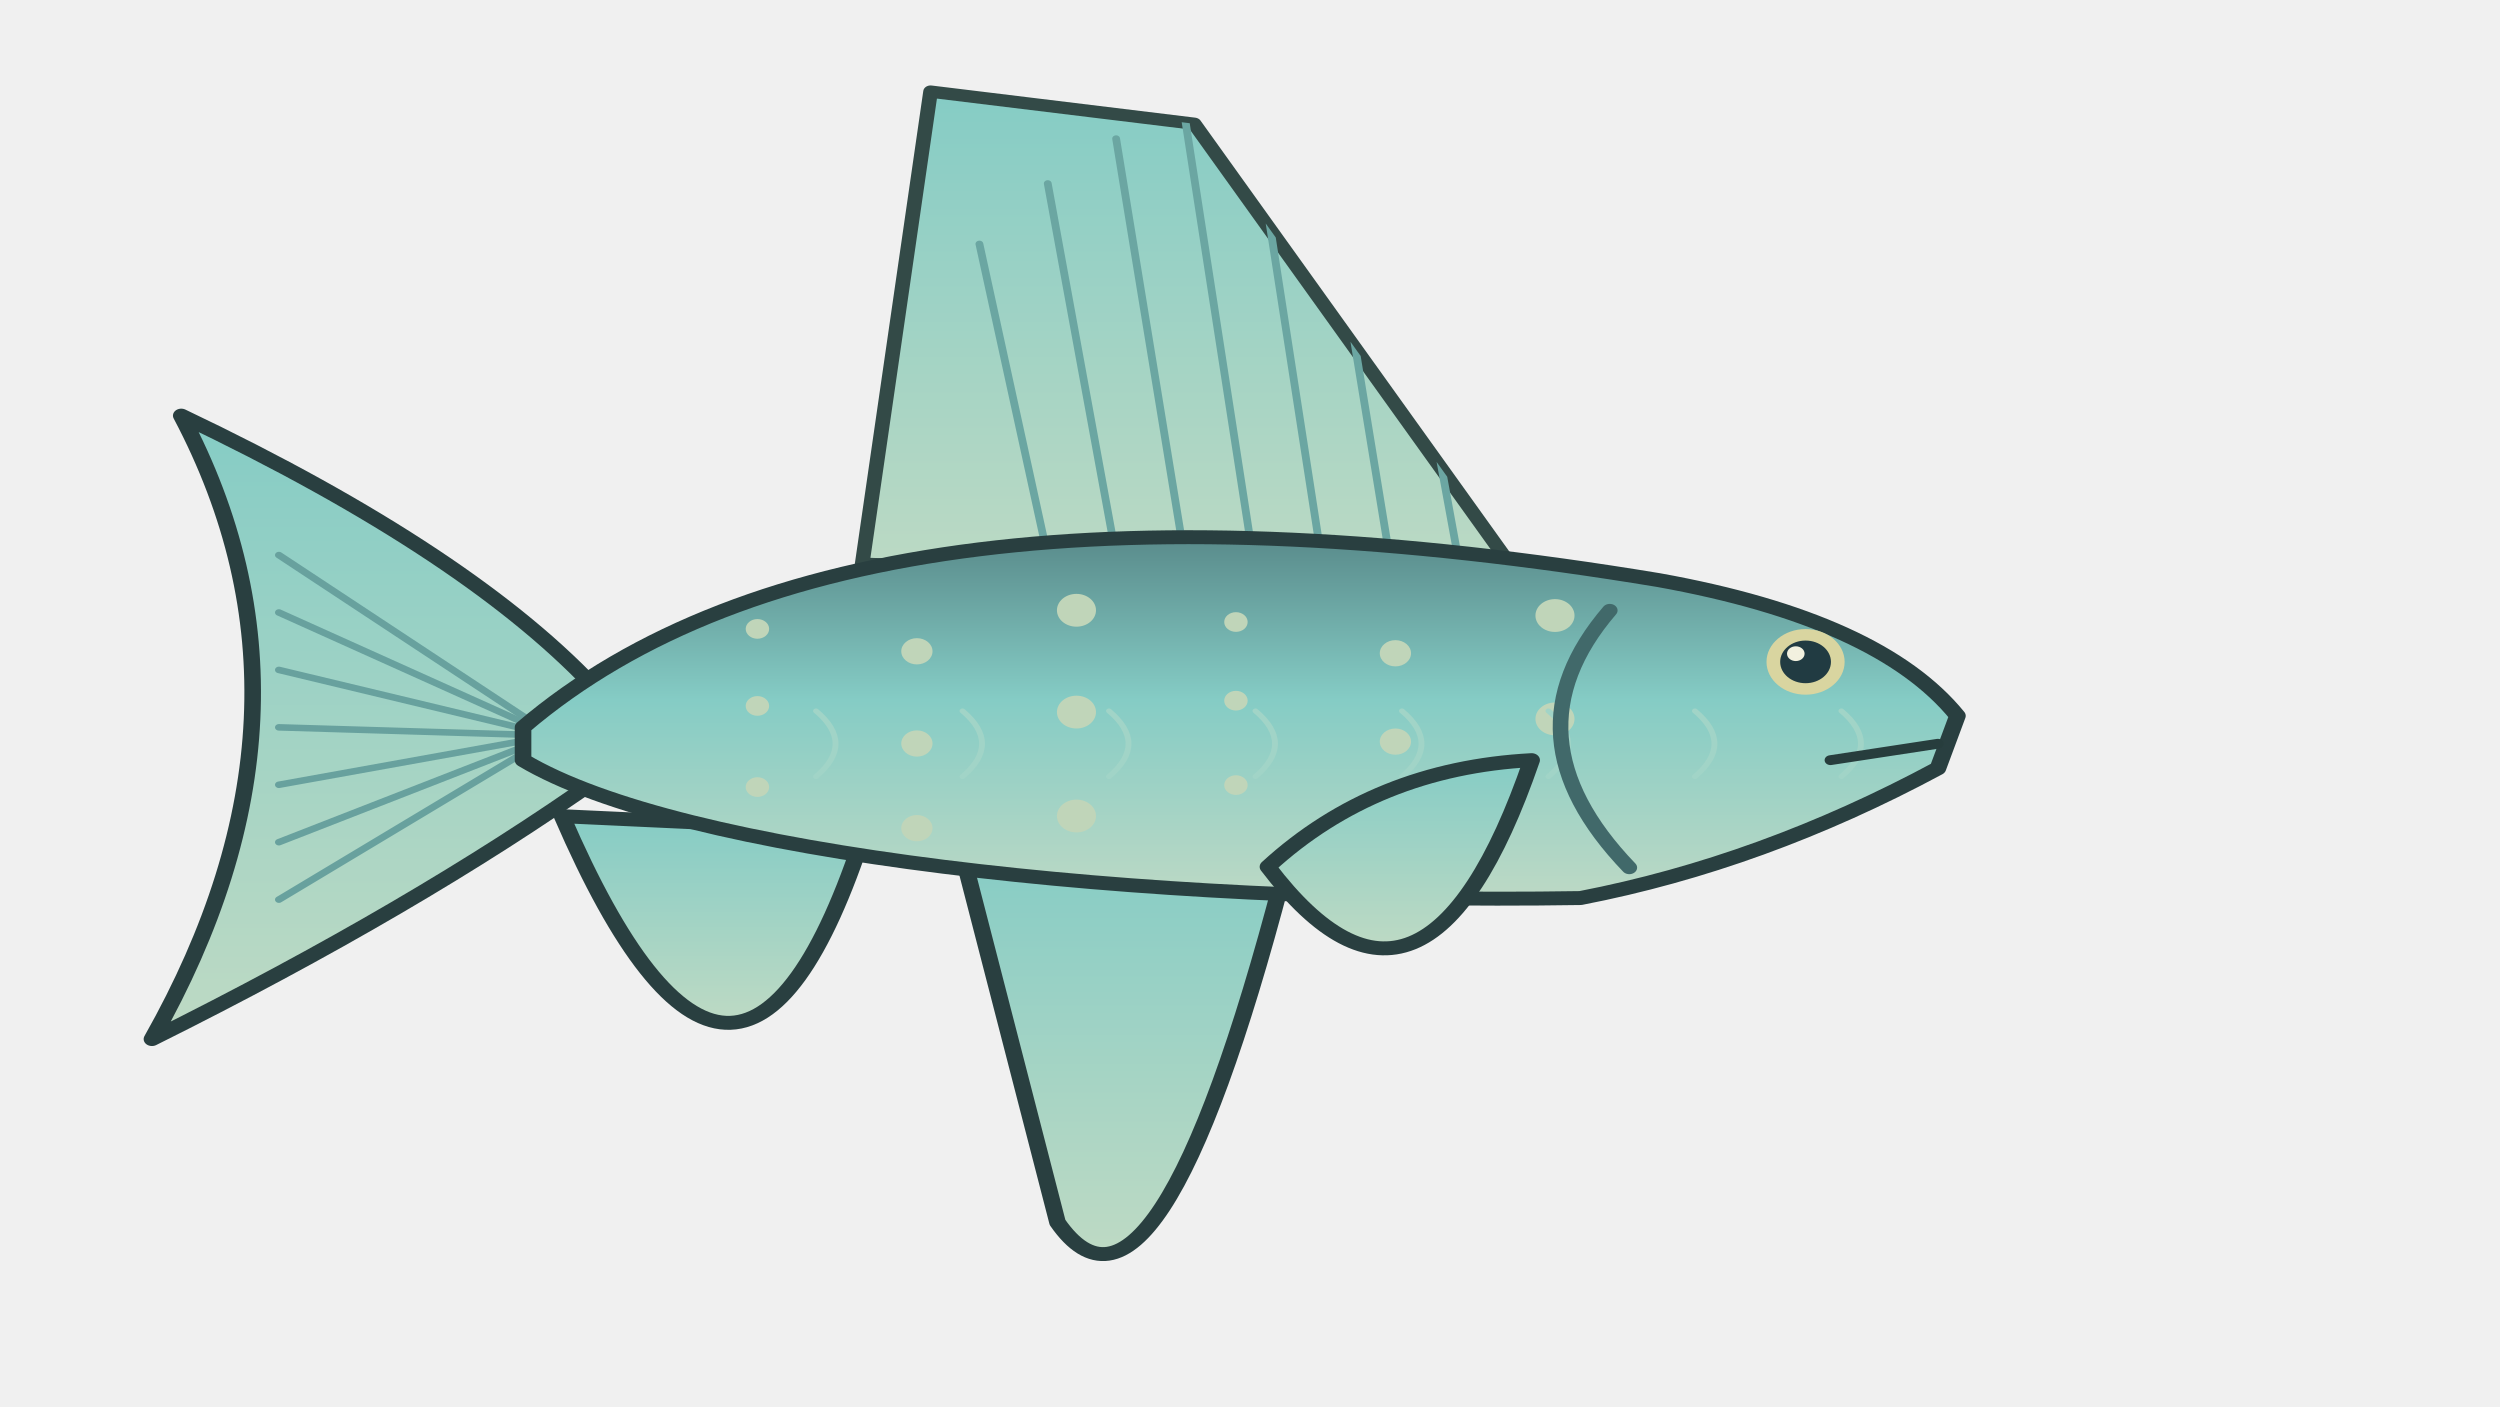
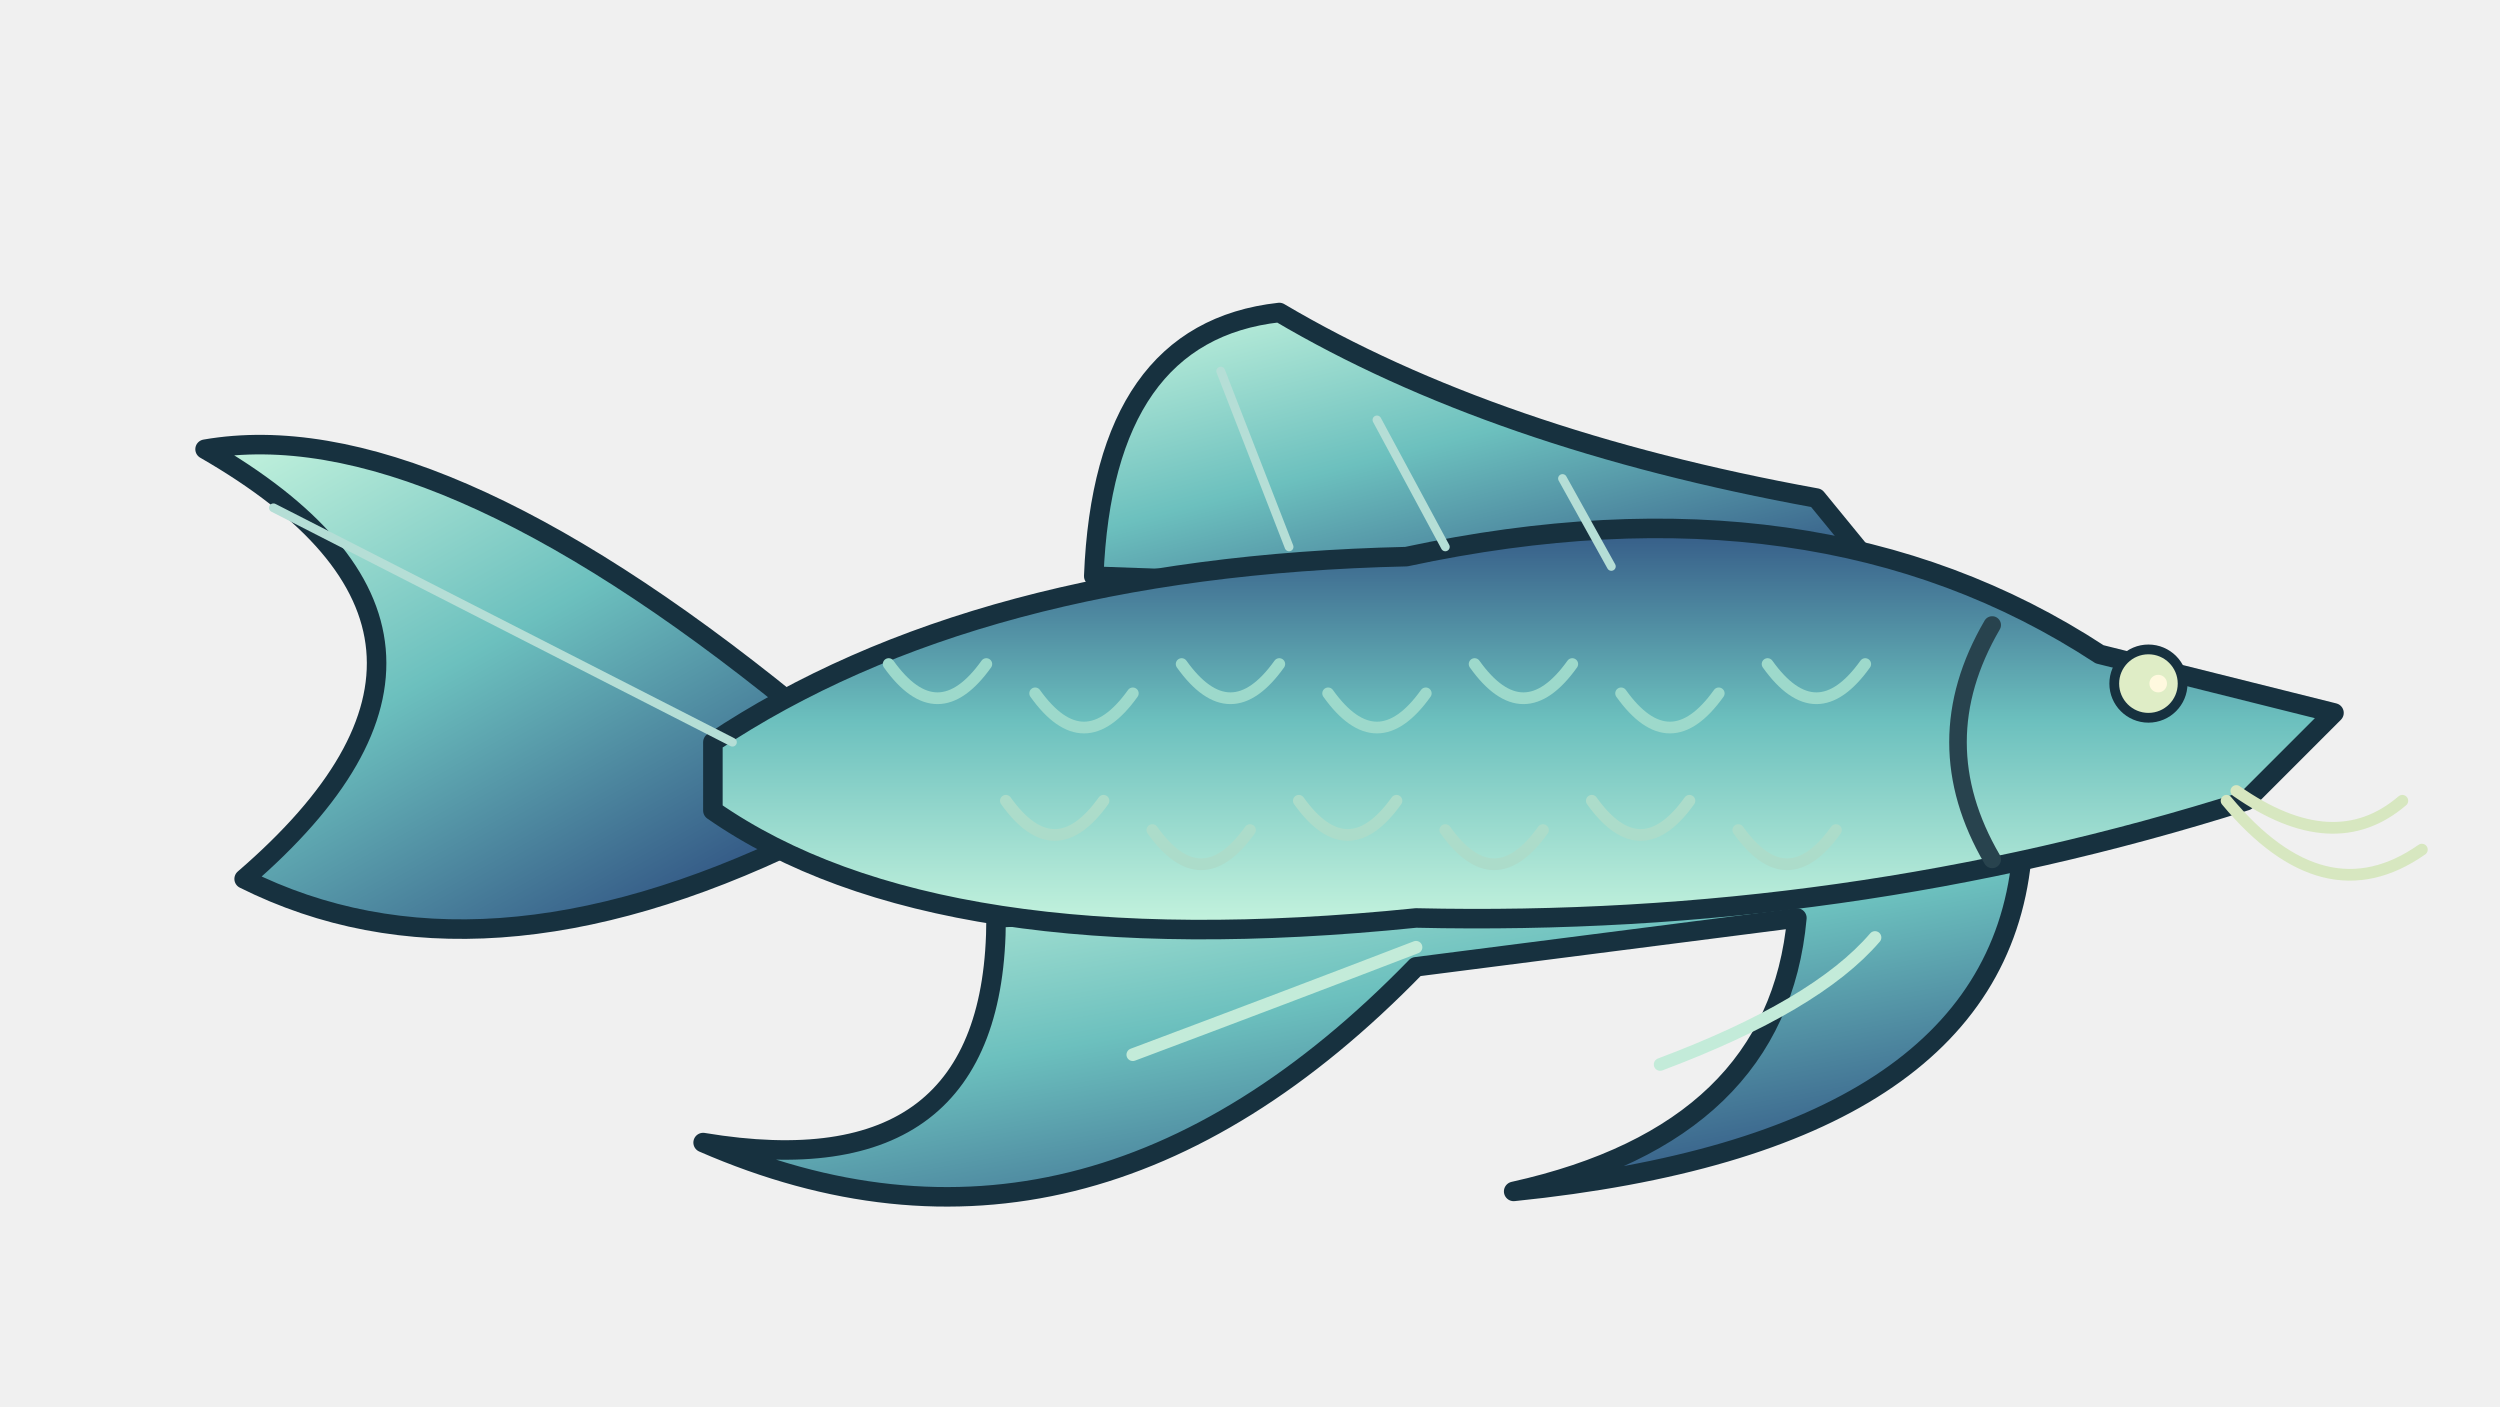
<svg xmlns="http://www.w3.org/2000/svg" width="256" height="144" viewBox="0 0 256 144">
  <defs>
-     <linearGradient id="body" x2="0" y2="1">
-       <stop stop-color="#598b8b" />
-       <stop offset=".45" stop-color="#85ccc5" />
-       <stop offset="1" stop-color="#bdd9c5" />
+     <linearGradient id="body" x1="0" y1="0" x2="0" y2="1">
+       <stop stop-color="#355b87" />
+       <stop offset=".48" stop-color="#6cc0be" />
+       <stop offset="1" stop-color="#c6f4de" />
    </linearGradient>
-     <linearGradient id="fin" x2="0" y2="1">
-       <stop stop-color="#85ccc5" />
-       <stop offset="1" stop-color="#bedac4" />
+     <linearGradient id="fin" x1="0" y1="0" x2=".7" y2="1">
+       <stop stop-color="#c6f4de" />
+       <stop offset=".5" stop-color="#6cc0be" />
+       <stop offset="1" stop-color="#355b87" />
    </linearGradient>
-     <clipPath id="bodyclip">
-       <path d="M 53.56 72 C 76.56 48.63 116.29 43.50 169.84 54.05 Q 192.44 58.89 200.44 70.60 L 198.44 77.00 Q 180.44 88.53 161.84 92.81 C 116.29 93.66 69.56 87.39 53.56 76 Z" />
-     </clipPath>
  </defs>
-   <g transform="translate(0 14) scale(1 .84)">
-     <defs>
-       <clipPath id="tailclip">
-         <path d="M 61.56 68 Q 48.56 51 18.56 34 Q 34.56 70 15.56 110 Q 42.56 94 61.56 78 Z" fill="#fff" stroke="none" stroke-width="0" stroke-linejoin="round" stroke-linecap="round" />
-       </clipPath>
-     </defs>
-     <path d="M 61.56 68 Q 48.56 51 18.56 34 Q 34.56 70 15.56 110 Q 42.56 94 61.56 78 Z" fill="url(#fin)" stroke="#293f40" stroke-width="1.7" stroke-linejoin="round" stroke-linecap="round" />
-     <defs>
-       <clipPath id="dorsalclip">
-         <path d="M88.29 52.05 L95.29 -5.50 L122.29 -1.58 L156.29 54.90Z" fill="#fff" stroke="none" stroke-width="0" stroke-linejoin="round" stroke-linecap="round" />
-       </clipPath>
-     </defs>
-     <path d="M88.29 52.05 L95.29 -5.50 L122.29 -1.58 L156.29 54.90Z" fill="url(#fin)" stroke="#334a47" stroke-width="1.5" stroke-linejoin="round" stroke-linecap="round" />
-     <path d="M 131.29 90.53 Q 118.29 149.50 108.29 132.35 L 98.29 86.25 Z" fill="url(#fin)" stroke="#293f40" stroke-width="1.7" stroke-linejoin="round" stroke-linecap="round" />
-     <path d="M 88.56 84.54 Q 75.56 132.35 57.56 82.83 Z" fill="url(#fin)" stroke="#293f40" stroke-width="1.7" stroke-linejoin="round" stroke-linecap="round" />
-     <path d="M 56.56 73 L 28.56 51.00" fill="none" stroke="#68a19e" stroke-width="0.8" stroke-linejoin="round" stroke-linecap="round" clip-path="url(#tailclip)" />
-     <path d="M 56.56 73 L 28.56 58.00" fill="none" stroke="#68a19e" stroke-width="0.8" stroke-linejoin="round" stroke-linecap="round" clip-path="url(#tailclip)" />
-     <path d="M 56.56 73 L 28.56 65.00" fill="none" stroke="#68a19e" stroke-width="0.8" stroke-linejoin="round" stroke-linecap="round" clip-path="url(#tailclip)" />
-     <path d="M 56.56 73 L 28.56 72.00" fill="none" stroke="#68a19e" stroke-width="0.8" stroke-linejoin="round" stroke-linecap="round" clip-path="url(#tailclip)" />
-     <path d="M 56.56 73 L 28.56 79.00" fill="none" stroke="#68a19e" stroke-width="0.8" stroke-linejoin="round" stroke-linecap="round" clip-path="url(#tailclip)" />
-     <path d="M 56.56 73 L 28.56 86.00" fill="none" stroke="#68a19e" stroke-width="0.8" stroke-linejoin="round" stroke-linecap="round" clip-path="url(#tailclip)" />
-     <path d="M 56.56 73 L 28.56 93.00" fill="none" stroke="#68a19e" stroke-width="0.8" stroke-linejoin="round" stroke-linecap="round" clip-path="url(#tailclip)" />
-     <path d="M 107.29 51.20 L 100.29 13.07" fill="none" stroke="#6ba6a2" stroke-width="0.8" stroke-linejoin="round" stroke-linecap="round" clip-path="url(#dorsalclip)" />
-     <path d="M 114.29 51.20 L 107.29 5.70" fill="none" stroke="#6ba6a2" stroke-width="0.8" stroke-linejoin="round" stroke-linecap="round" clip-path="url(#dorsalclip)" />
-     <path d="M 121.29 51.20 L 114.29 0.23" fill="none" stroke="#6ba6a2" stroke-width="0.8" stroke-linejoin="round" stroke-linecap="round" clip-path="url(#dorsalclip)" />
-     <path d="M 128.29 51.20 L 121.29 -2.68" fill="none" stroke="#6ba6a2" stroke-width="0.8" stroke-linejoin="round" stroke-linecap="round" clip-path="url(#dorsalclip)" />
-     <path d="M 135.29 51.20 L 128.29 -2.68" fill="none" stroke="#6ba6a2" stroke-width="0.8" stroke-linejoin="round" stroke-linecap="round" clip-path="url(#dorsalclip)" />
-     <path d="M 142.29 51.20 L 135.29 0.23" fill="none" stroke="#6ba6a2" stroke-width="0.8" stroke-linejoin="round" stroke-linecap="round" clip-path="url(#dorsalclip)" />
-     <path d="M 149.29 51.20 L 142.29 5.70" fill="none" stroke="#6ba6a2" stroke-width="0.8" stroke-linejoin="round" stroke-linecap="round" clip-path="url(#dorsalclip)" />
-     <path d="M 53.56 72 C 76.56 48.63 116.29 43.50 169.84 54.05 Q 192.44 58.89 200.44 70.60 L 198.44 77.00 Q 180.44 88.53 161.84 92.81 C 116.29 93.66 69.56 87.39 53.56 76 Z" fill="url(#body)" stroke="#293f40" stroke-width="1.7" stroke-linejoin="round" stroke-linecap="round" />
-     <g clip-path="url(#bodyclip)">
-       <circle cx="77.56" cy="60.00" r="1.20" fill="#c0d5b9" />
-       <circle cx="93.89" cy="62.73" r="1.60" fill="#c0d5b9" />
-       <circle cx="110.23" cy="57.73" r="2.00" fill="#c0d5b9" />
-       <circle cx="126.56" cy="59.16" r="1.20" fill="#c0d5b9" />
-       <circle cx="142.89" cy="62.97" r="1.60" fill="#c0d5b9" />
-       <circle cx="159.23" cy="58.37" r="2.00" fill="#c0d5b9" />
-       <circle cx="77.56" cy="69.39" r="1.20" fill="#c0d5b9" />
-       <circle cx="93.89" cy="73.97" r="1.60" fill="#c0d5b9" />
-       <circle cx="110.23" cy="70.14" r="2.00" fill="#c0d5b9" />
-       <circle cx="126.56" cy="68.75" r="1.20" fill="#c0d5b9" />
-       <circle cx="142.89" cy="73.74" r="1.60" fill="#c0d5b9" />
-       <circle cx="159.23" cy="70.97" r="2.00" fill="#c0d5b9" />
-       <circle cx="77.56" cy="79.28" r="1.20" fill="#c0d5b9" />
-       <circle cx="93.89" cy="84.29" r="1.60" fill="#c0d5b9" />
-       <circle cx="110.23" cy="82.81" r="2.00" fill="#c0d5b9" />
-       <circle cx="126.56" cy="79.04" r="1.20" fill="#c0d5b9" />
-       <path d="M 83.56 70 q 4 4 0 8" fill="none" stroke="#a1d4c7" stroke-width="0.6" stroke-linejoin="round" stroke-linecap="round" />
-       <path d="M 98.56 70 q 4 4 0 8" fill="none" stroke="#a1d4c7" stroke-width="0.6" stroke-linejoin="round" stroke-linecap="round" />
-       <path d="M 113.56 70 q 4 4 0 8" fill="none" stroke="#a1d4c7" stroke-width="0.6" stroke-linejoin="round" stroke-linecap="round" />
-       <path d="M 128.56 70 q 4 4 0 8" fill="none" stroke="#a1d4c7" stroke-width="0.6" stroke-linejoin="round" stroke-linecap="round" />
-       <path d="M 143.56 70 q 4 4 0 8" fill="none" stroke="#a1d4c7" stroke-width="0.6" stroke-linejoin="round" stroke-linecap="round" />
-       <path d="M 158.56 70 q 4 4 0 8" fill="none" stroke="#a1d4c7" stroke-width="0.6" stroke-linejoin="round" stroke-linecap="round" />
-       <path d="M 173.56 70 q 4 4 0 8" fill="none" stroke="#a1d4c7" stroke-width="0.6" stroke-linejoin="round" stroke-linecap="round" />
-       <path d="M 188.56 70 q 4 4 0 8" fill="none" stroke="#a1d4c7" stroke-width="0.6" stroke-linejoin="round" stroke-linecap="round" />
-     </g>
-     <path d="M 164.84 57.75 Q 153.84 73 166.84 89.10" fill="none" stroke="#41696a" stroke-width="1.6" stroke-linejoin="round" stroke-linecap="round" />
-     <path d="M 156.84 76 Q 145.84 114.05 129.84 89 Q 140.84 77 156.84 76Z" fill="url(#fin)" stroke="#293f40" stroke-width="1.7" stroke-linejoin="round" stroke-linecap="round" />
-     <path d="M 198.44 74 l -11 2" fill="none" stroke="#273d3d" stroke-width="1.2" stroke-linejoin="round" stroke-linecap="round" />
-     <circle cx="184.89" cy="64.02" r="4.00" fill="#d9d5a0" />
-     <circle cx="184.89" cy="64.02" r="2.60" fill="#213b42" />
-     <circle cx="183.89" cy="63.02" r="0.90" fill="#f2f1df" />
-   </g>
+   <path d="M81 72 Q44 42 21 46 Q54 65 25 90 Q49 102 82 86 Z" fill="url(#fin)" stroke="#17313f" stroke-width="2" stroke-linejoin="round" stroke-linecap="round" />
+   <path d="M112 59 Q113 34 131 32 Q153 45 186 51 L195 62 Z" fill="url(#fin)" stroke="#17313f" stroke-width="2" stroke-linejoin="round" stroke-linecap="round" />
+   <path d="M102 94 Q102 122 72 117 Q111 134 145 99 L184 94 Q182 116 155 122 Q204 117 207 88 Z" fill="url(#fin)" stroke="#17313f" stroke-width="2" stroke-linejoin="round" stroke-linecap="round" />
+   <path d="M73 76 Q100 58 144 57 Q186 48 215 67 L239 73 L230 82 Q189 95 145 94 Q96 99 73 83 Z" fill="url(#body)" stroke="#17313f" stroke-width="2" stroke-linejoin="round" stroke-linecap="round" />
+   <path d="M204 64 q-7 12 0 24" fill="none" stroke="#28434e" stroke-width="1.8" stroke-linejoin="round" stroke-linecap="round" />
+   <circle cx="220" cy="70" r="4" fill="#17313f" />
+   <circle cx="220" cy="70" r="3" fill="#dfedc6" />
+   <circle cx="221" cy="70" r="0.9" fill="#fff9df" />
+   <path d="M228 82 Q238 94 248 87 M229 81 Q239 88 246 82" fill="none" stroke="#d7e7c0" stroke-width="1.2" stroke-linejoin="round" stroke-linecap="round" />
+   <path d="M 91 68 q 5 7 10 0" fill="none" stroke="#9dd9cb" stroke-width="1.2" stroke-linejoin="round" stroke-linecap="round" />
+   <path d="M 106 71 q 5 7 10 0" fill="none" stroke="#9dd9cb" stroke-width="1.2" stroke-linejoin="round" stroke-linecap="round" />
+   <path d="M 121 68 q 5 7 10 0" fill="none" stroke="#9dd9cb" stroke-width="1.2" stroke-linejoin="round" stroke-linecap="round" />
+   <path d="M 136 71 q 5 7 10 0" fill="none" stroke="#9dd9cb" stroke-width="1.2" stroke-linejoin="round" stroke-linecap="round" />
+   <path d="M 151 68 q 5 7 10 0" fill="none" stroke="#9dd9cb" stroke-width="1.2" stroke-linejoin="round" stroke-linecap="round" />
+   <path d="M 166 71 q 5 7 10 0" fill="none" stroke="#9dd9cb" stroke-width="1.2" stroke-linejoin="round" stroke-linecap="round" />
+   <path d="M 181 68 q 5 7 10 0" fill="none" stroke="#9dd9cb" stroke-width="1.2" stroke-linejoin="round" stroke-linecap="round" />
+   <path d="M 103 82 q 5 7 10 0" fill="none" stroke="#acdcca" stroke-width="1.2" stroke-linejoin="round" stroke-linecap="round" />
+   <path d="M 118 85 q 5 7 10 0" fill="none" stroke="#acdcca" stroke-width="1.2" stroke-linejoin="round" stroke-linecap="round" />
+   <path d="M 133 82 q 5 7 10 0" fill="none" stroke="#acdcca" stroke-width="1.2" stroke-linejoin="round" stroke-linecap="round" />
+   <path d="M 148 85 q 5 7 10 0" fill="none" stroke="#acdcca" stroke-width="1.2" stroke-linejoin="round" stroke-linecap="round" />
+   <path d="M 163 82 q 5 7 10 0" fill="none" stroke="#acdcca" stroke-width="1.2" stroke-linejoin="round" stroke-linecap="round" />
+   <path d="M 178 85 q 5 7 10 0" fill="none" stroke="#acdcca" stroke-width="1.2" stroke-linejoin="round" stroke-linecap="round" />
+   <path d="M116 108 Q132 102 145 97 M170 109 Q186 103 192 96" fill="none" stroke="#c3ebd9" stroke-width="1.3" stroke-linejoin="round" stroke-linecap="round" />
+   <path d="M125 38 L132 56" fill="none" stroke="#b5ded6" stroke-width="0.9" stroke-linejoin="round" stroke-linecap="round" />
+   <path d="M141 43 L148 56" fill="none" stroke="#b5ded6" stroke-width="0.9" stroke-linejoin="round" stroke-linecap="round" />
+   <path d="M160 49 L165 58" fill="none" stroke="#b5ded6" stroke-width="0.9" stroke-linejoin="round" stroke-linecap="round" />
+   <path d="M28 52 L75 76" fill="none" stroke="#b5ded6" stroke-width="0.9" stroke-linejoin="round" stroke-linecap="round" />
</svg>
